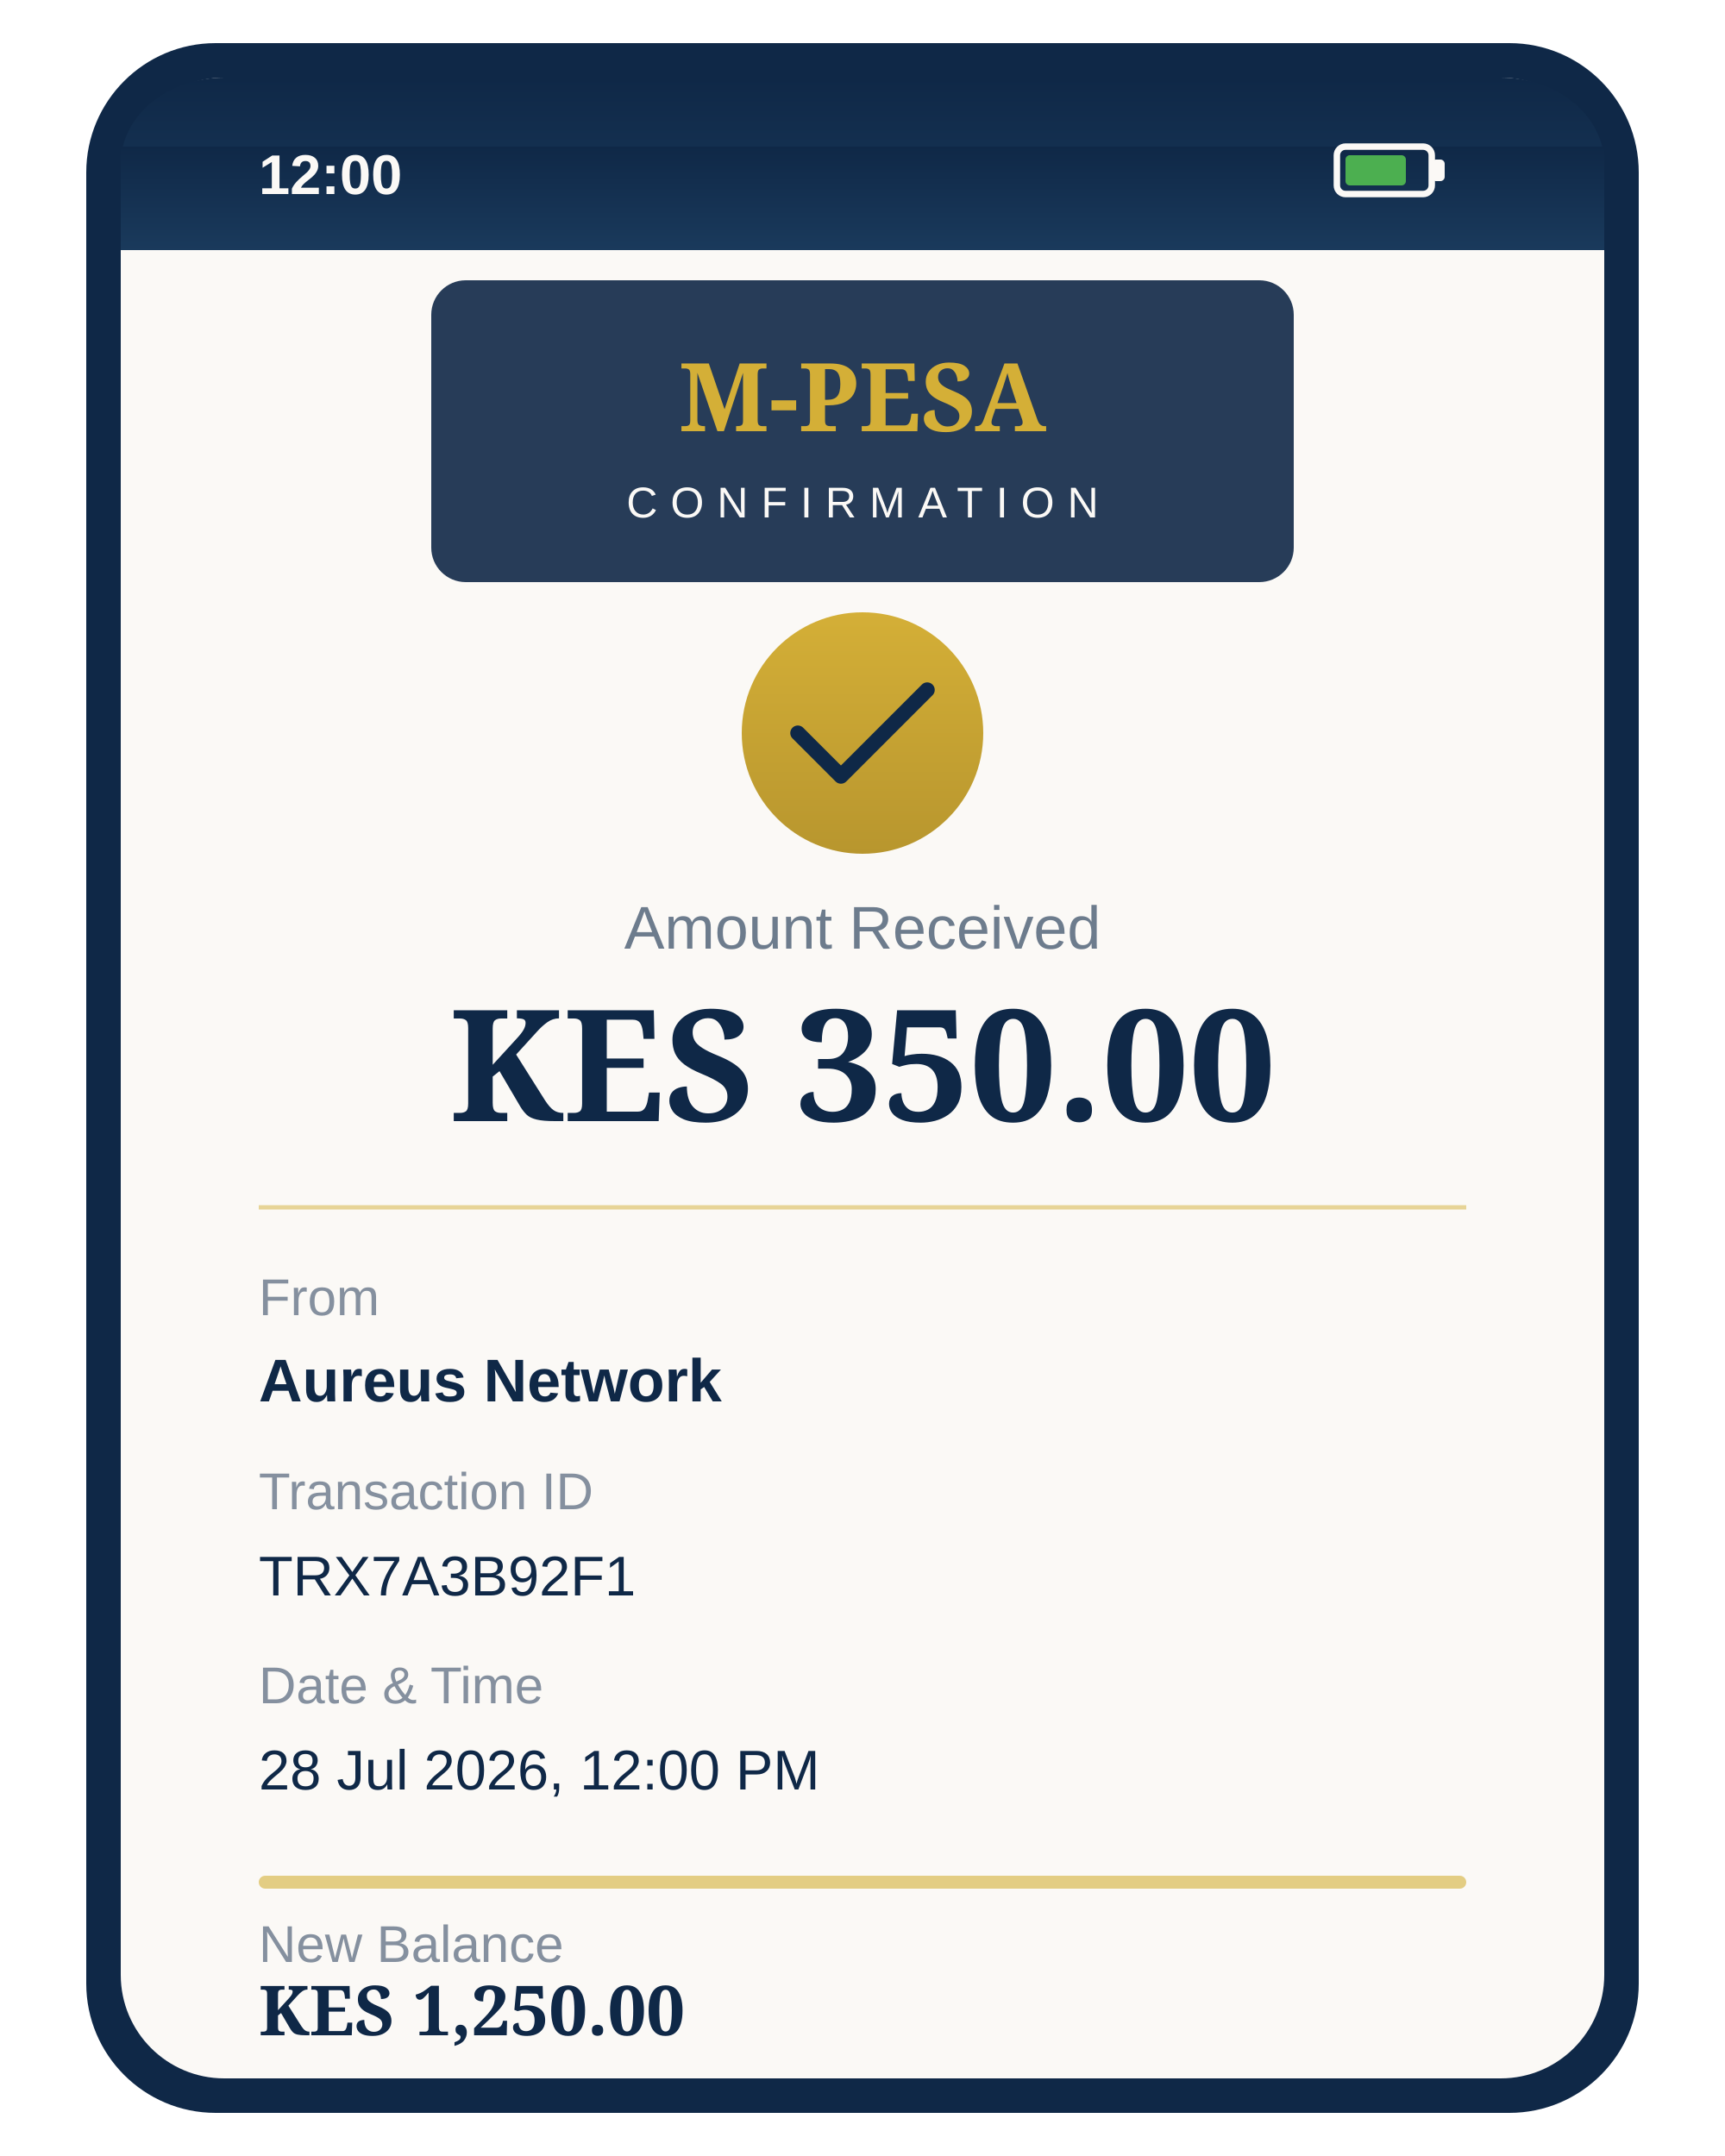
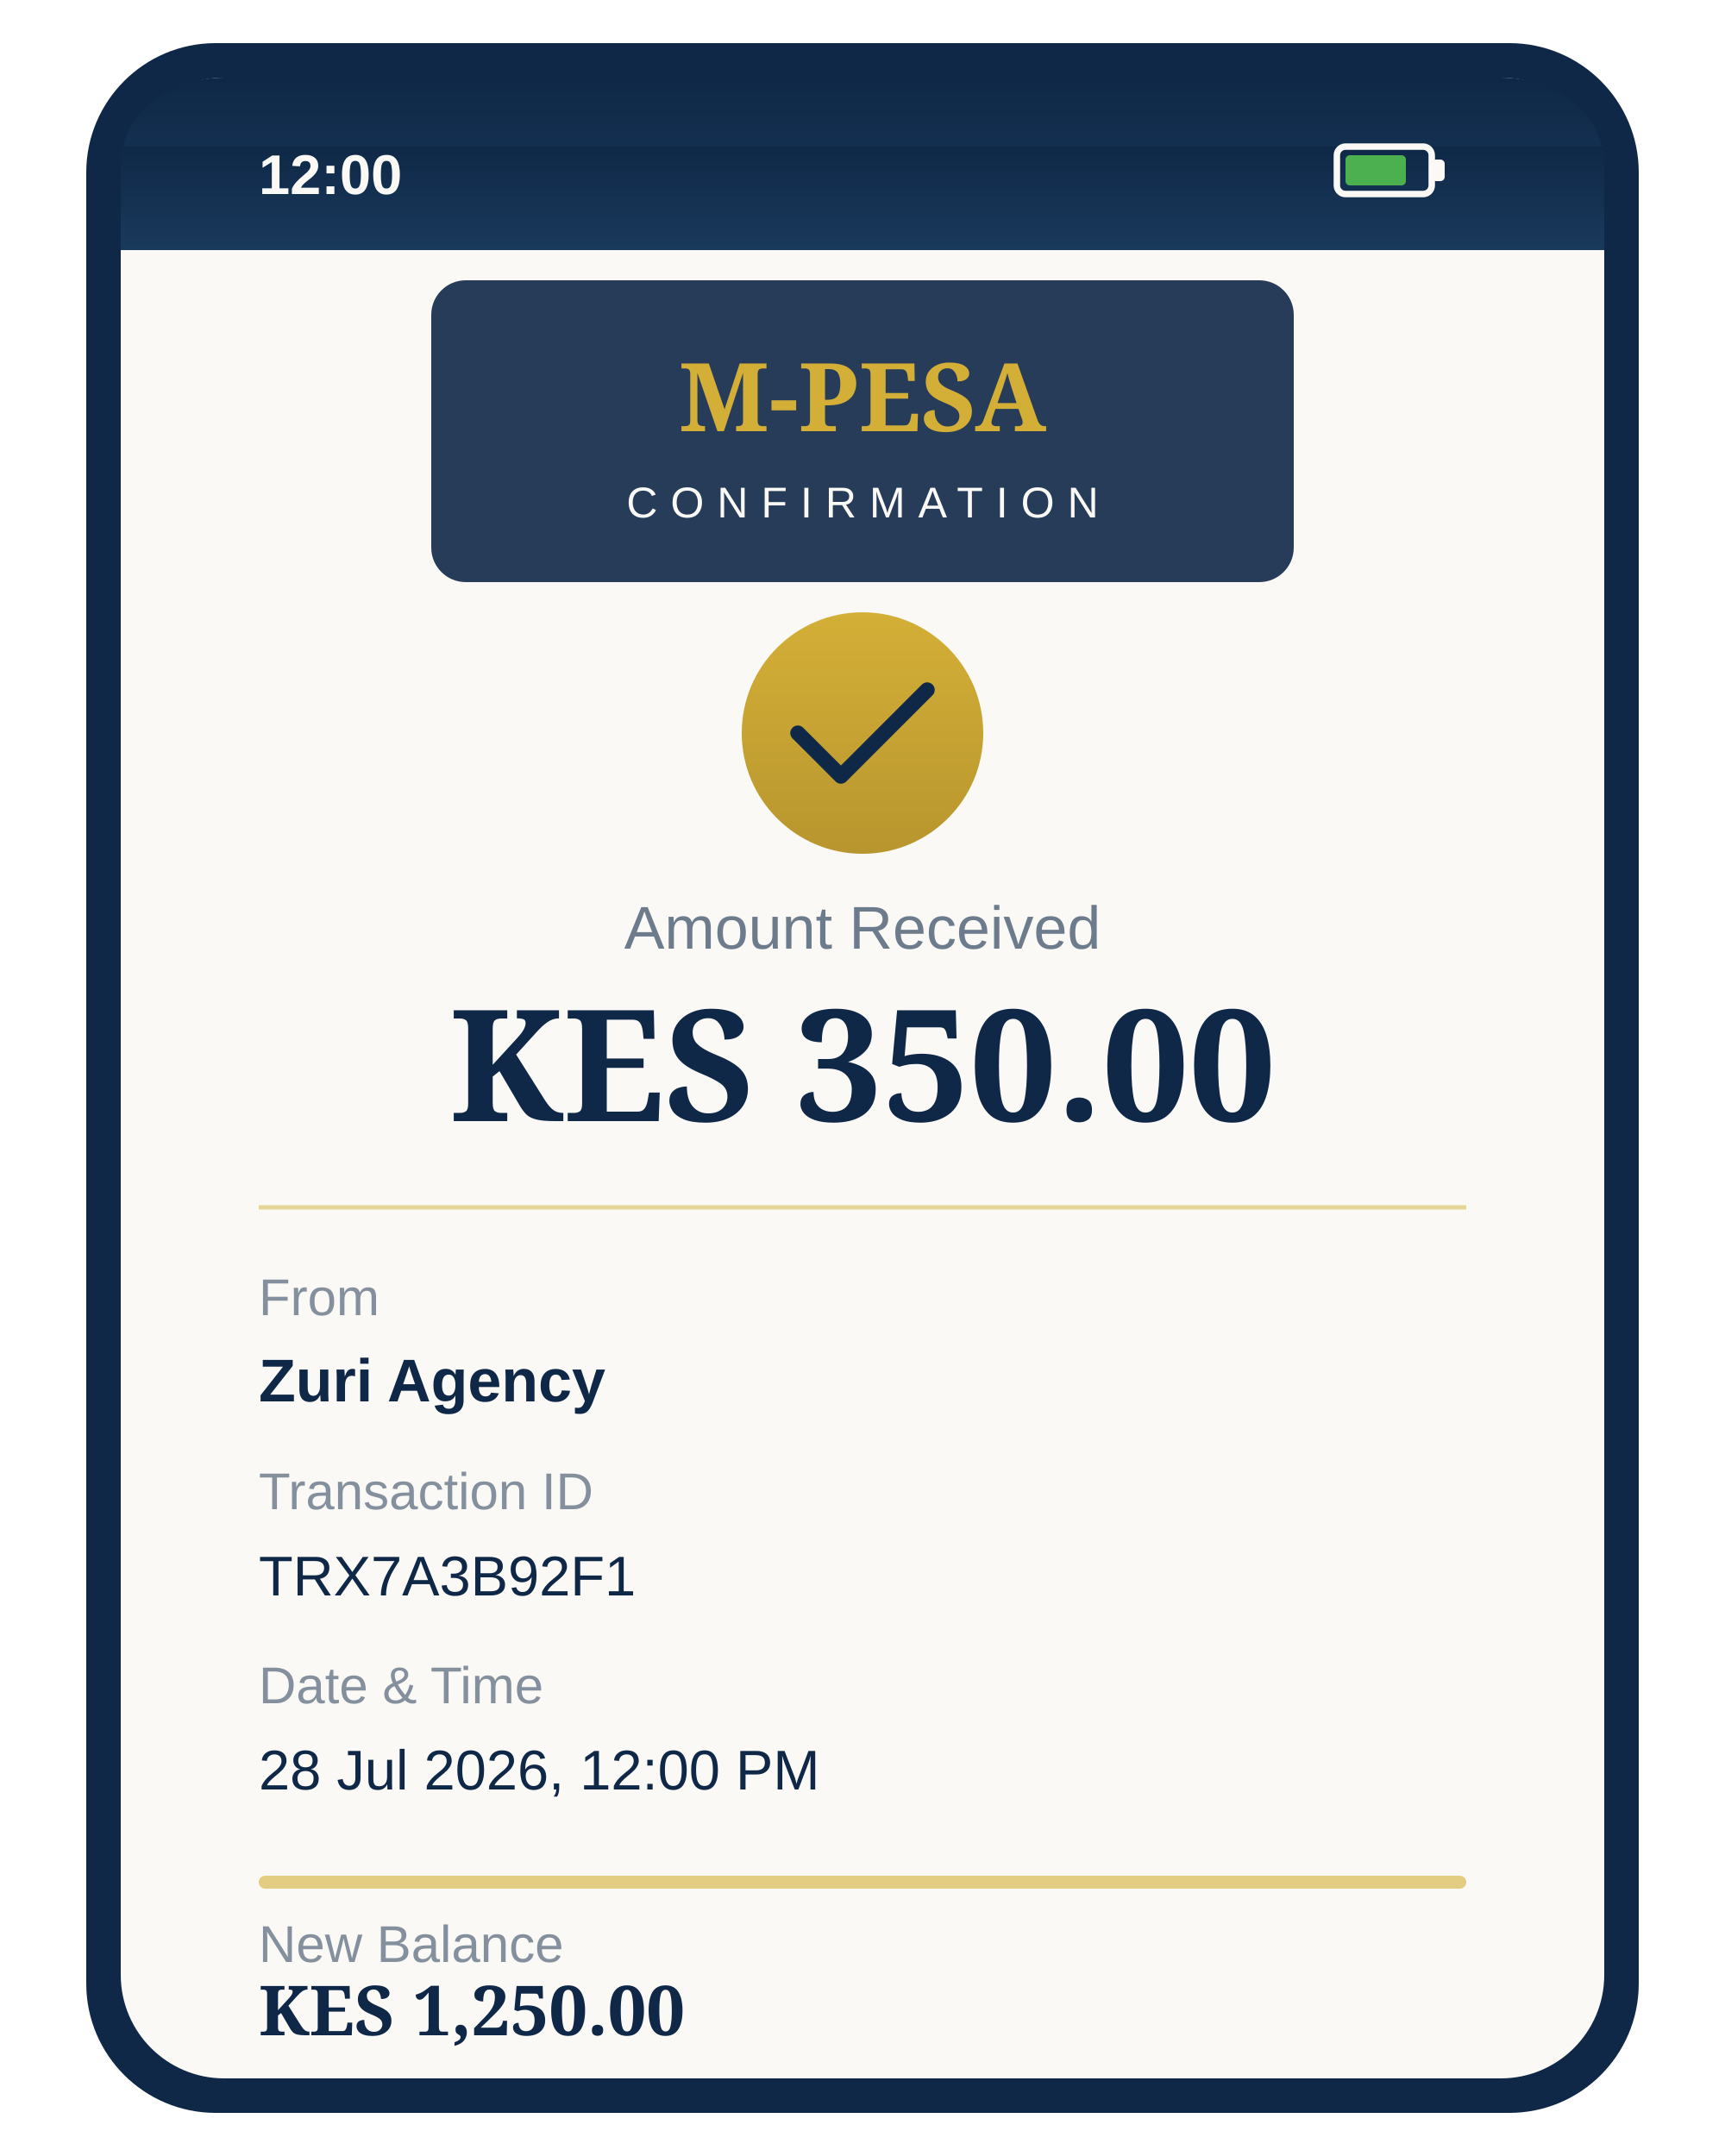
<svg xmlns="http://www.w3.org/2000/svg" viewBox="0 0 400 500" width="400" height="500">
  <defs>
    <linearGradient id="header" x1="0" y1="0" x2="0" y2="1">
      <stop offset="0%" stop-color="#0F2847" />
      <stop offset="100%" stop-color="#1a3a5c" />
    </linearGradient>
    <linearGradient id="success" x1="0" y1="0" x2="0" y2="1">
      <stop offset="0%" stop-color="#D4AF37" />
      <stop offset="100%" stop-color="#b8962e" />
    </linearGradient>
  </defs>
  <rect x="20" y="10" width="360" height="480" rx="30" ry="30" fill="#0F2847" />
  <rect x="28" y="18" width="344" height="464" rx="24" ry="24" fill="#FBF9F6" />
  <rect x="28" y="18" width="344" height="40" rx="24" ry="24" fill="url(#header)" />
  <rect x="28" y="34" width="344" height="24" fill="url(#header)" />
  <text x="60" y="45" font-family="Arial, sans-serif" font-size="13" fill="#FBF9F6" font-weight="bold">12:00</text>
  <rect x="310" y="34" width="22" height="11" rx="2" fill="none" stroke="#FBF9F6" stroke-width="1.5" />
  <rect x="332" y="37" width="3" height="5" rx="1" fill="#FBF9F6" />
  <rect x="312" y="36" width="14" height="7" rx="1" fill="#4CAF50" />
  <rect x="100" y="65" width="200" height="70" rx="8" fill="#0F2847" opacity="0.9" />
  <text x="200" y="100" font-family="Georgia, serif" font-size="22" fill="#D4AF37" text-anchor="middle" font-weight="bold">M-PESA</text>
  <text x="200" y="120" font-family="Arial, sans-serif" font-size="10" fill="#FBF9F6" text-anchor="middle" letter-spacing="3">CONFIRMATION</text>
  <circle cx="200" cy="170" r="28" fill="url(#success)" />
  <path d="M185 170 L195 180 L215 160" fill="none" stroke="#0F2847" stroke-width="3.5" stroke-linecap="round" stroke-linejoin="round" />
  <text x="200" y="220" font-family="Arial, sans-serif" font-size="14" fill="#0F2847" text-anchor="middle" opacity="0.6">Amount Received</text>
  <text x="200" y="260" font-family="Georgia, serif" font-size="36" fill="#0F2847" text-anchor="middle" font-weight="bold">KES 350.00</text>
  <line x1="60" y1="280" x2="340" y2="280" stroke="#D4AF37" stroke-width="1" opacity="0.5" />
  <text x="60" y="305" font-family="Arial, sans-serif" font-size="12" fill="#0F2847" opacity="0.5">From</text>
-   <text x="60" y="325" font-family="Arial, sans-serif" font-size="14" fill="#0F2847" font-weight="bold">Aureus Network</text>
+   <text x="60" y="325" font-family="Arial, sans-serif" font-size="14" fill="#0F2847" font-weight="bold">Zuri Agency</text>
  <text x="60" y="350" font-family="Arial, sans-serif" font-size="12" fill="#0F2847" opacity="0.5">Transaction ID</text>
  <text x="60" y="370" font-family="Arial, sans-serif" font-size="13" fill="#0F2847">TRX7A3B92F1</text>
  <text x="60" y="395" font-family="Arial, sans-serif" font-size="12" fill="#0F2847" opacity="0.5">Date &amp; Time</text>
  <text x="60" y="415" font-family="Arial, sans-serif" font-size="13" fill="#0F2847">28 Jul 2026, 12:00 PM</text>
  <rect x="60" y="435" width="280" height="3" rx="1.5" fill="#D4AF37" opacity="0.6" />
  <text x="60" y="455" font-family="Arial, sans-serif" font-size="12" fill="#0F2847" opacity="0.5">New Balance</text>
  <text x="60" y="472" font-family="Georgia, serif" font-size="16" fill="#0F2847" font-weight="bold">KES 1,250.00</text>
</svg>
